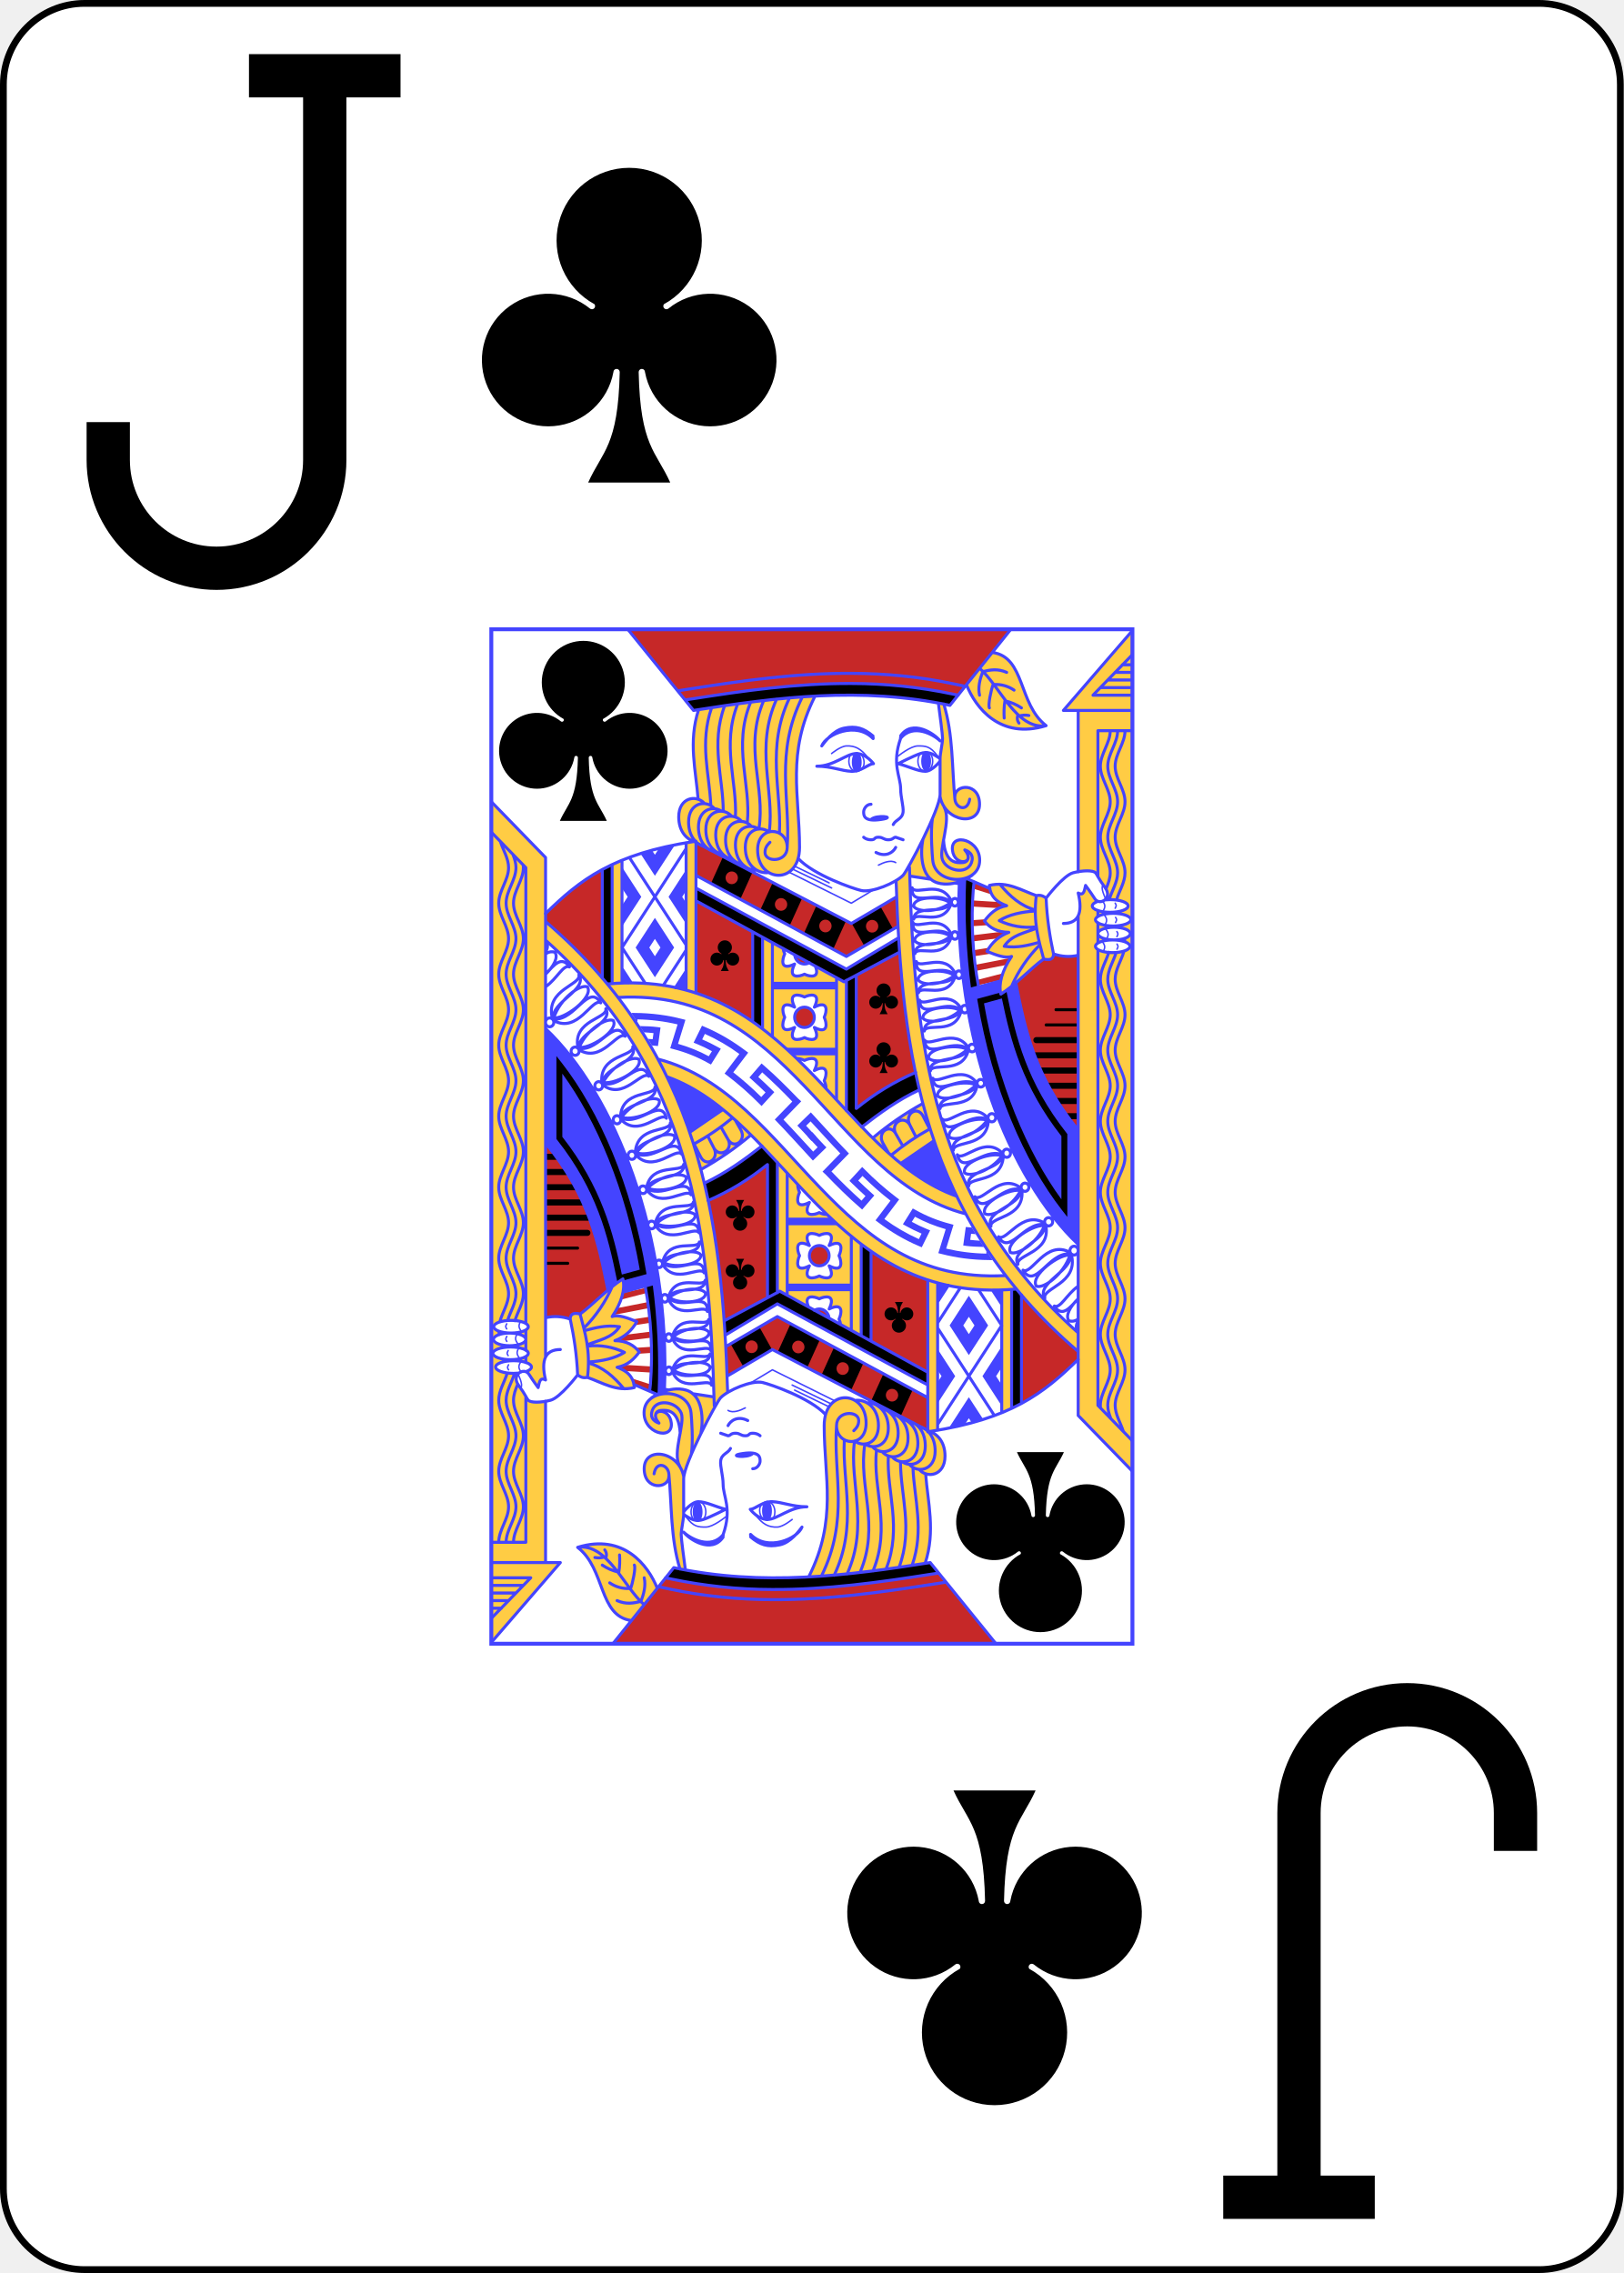
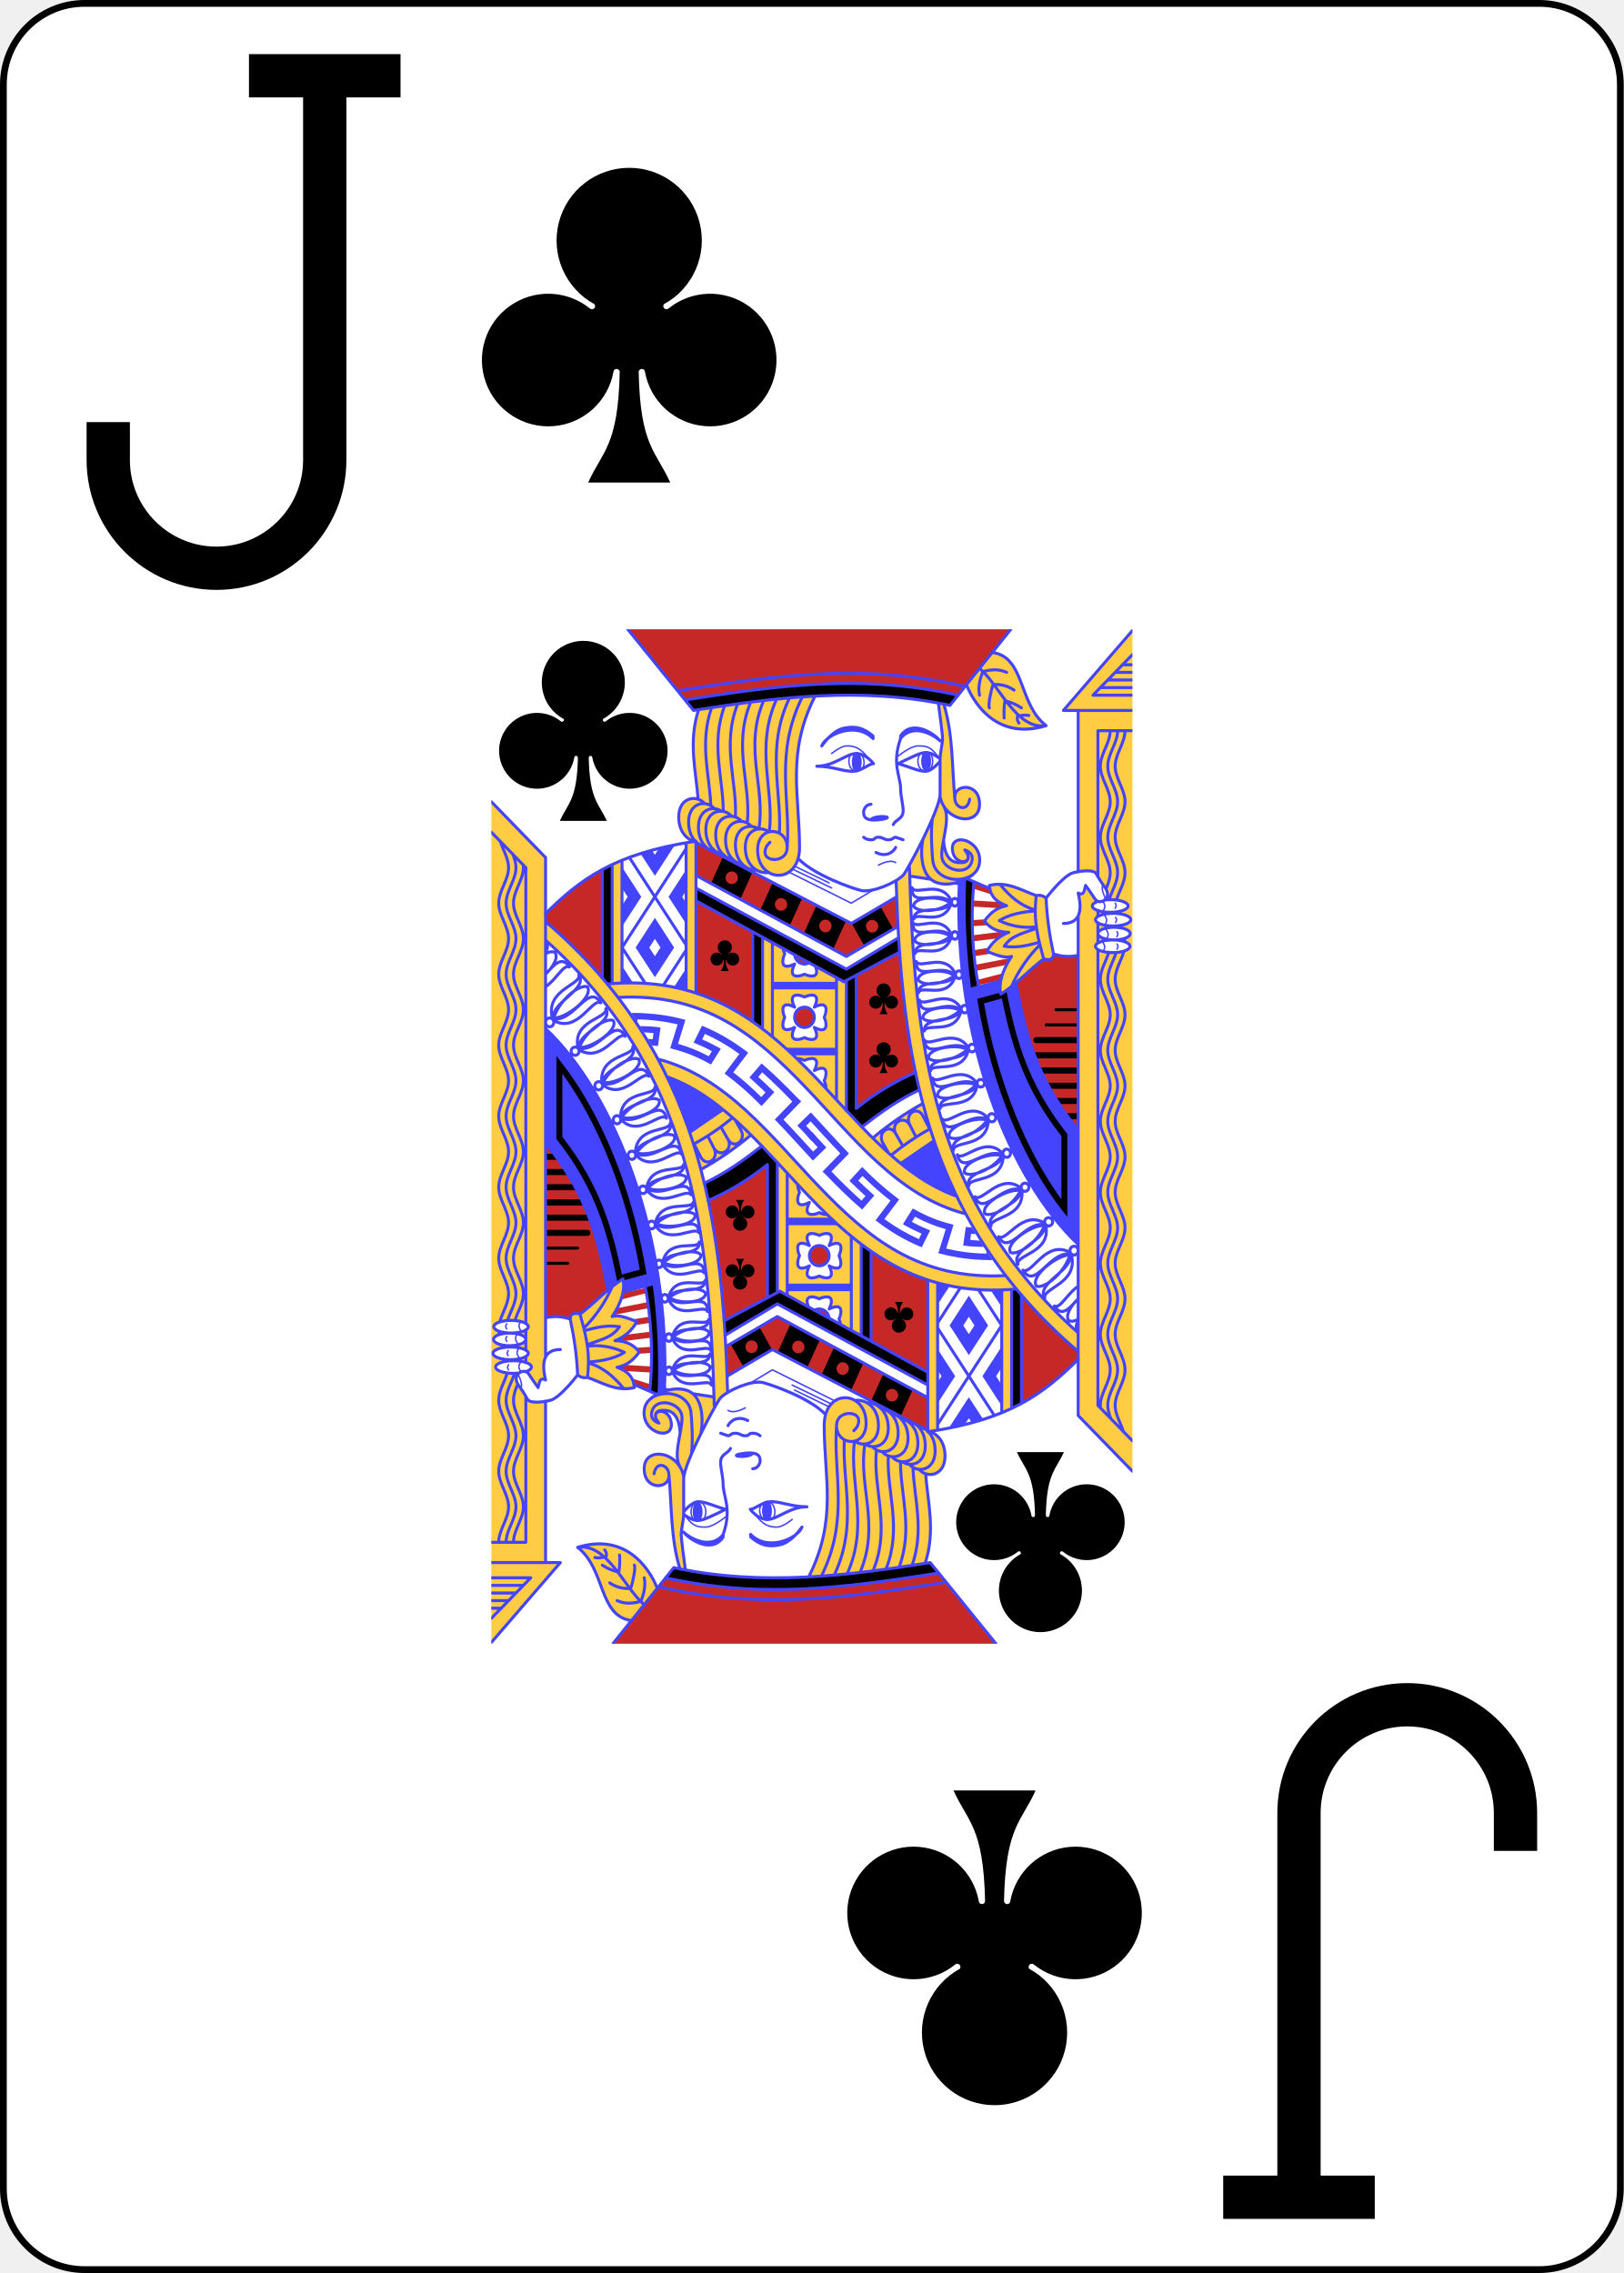
<svg xmlns="http://www.w3.org/2000/svg" xmlns:xlink="http://www.w3.org/1999/xlink" width="240" height="336" class="card" preserveAspectRatio="none" viewBox="-120 -168 240 336">
-   <defs>
-     <path id="i" d="M-82.4-130.4H82.4v260.8H-82.4z" />
-   </defs>
  <symbol id="h" preserveAspectRatio="xMinYMid" viewBox="-500 -500 1000 1000">
    <path fill="none" stroke="#000" stroke-linecap="square" stroke-miterlimit="1.5" stroke-width="80" d="M50-460h200m-100 0v710a100 100 0 0 1-400 0v-30" />
  </symbol>
  <symbol id="a" preserveAspectRatio="xMinYMid" viewBox="-600 -600 1200 1200">
    <path d="M30 150c5 235 55 250 100 350h-260c45-100 95-115 100-350a10 10 0 0 0-20 0 210 210 0 1 1-74-201 10 10 0 0 0 14-14 230 230 0 1 1 220 0 10 10 0 0 0 14 14 210 210 0 1 1-74 201 10 10 0 0 0-20 0" />
  </symbol>
  <symbol id="b" preserveAspectRatio="none" viewBox="0 0 1300 2000">
    <path fill="#FC4" d="M1300 2.5V1660l-110-110v-126.2c-105.3-87.6-180.2-182.2-233.8-282.3l5.8 10.7c-139.4-34.6-228.8-152-327-251.3-98.6-99.9-202.3-184.2-377.5-175q-11.4-13.4-22-26.5l12.8-1-3.5.2.4-234.7q9.7-4.5 19.8-8.5l-.1 242.1-2.1.1c159-6 265.3 63.3 356 148.4a756 756 0 0 0-69-58.2V607l41.8 22.2c.6 4 2 8 3.4 10.7-5 10-10.6 34.4 20 20-15 30 10 25 20 20 9.5 4.7 32.5 9.5 22-15.6l-29.8-16.1L715 695l5-2.8-.2 256.5a1309 1309 0 0 0 54 54.4A614 614 0 0 1 875 935a1292 1292 0 0 0 22.6 73.1l-67.3 44.9-.2.2a390 390 0 0 0 113.8 64.6c-95.6-192-116.2-403.3-123.2-622.4 17.4-7.8 13.2-13.9 27-26l-.1-2C869 428.1 910 348.4 910 325v-70c0-10 5-30 5-40s-10-80-10-80l10 5c21.3 60.7 18.8 125.7 24.7 189.6C940 305 990 301.7 990 345c0 38-49.7 36.8-71.5 6 8.8 15.2 2.8 42-1.6 64.8 3 47.5 28.3 44.5 38.1 44.2 6.8-.2 10.5-3.3 11.6-7.6-4 10.7-29 7.4-31.6-17.4-3.8-36.2 60-20 55 25a35 35 0 0 1-15.4 25S940 510 905 500a42 42 0 0 1-14.6-7.6c-16-2.1-31.2-4.4-41.9-5.9 10.3 337.8 49.1 647 341.5 900.7v15.7l.1-838.2q7.3-14.9 0-44v-.6c12.3 6.3 12.4-6.3 14.9-15.1 0 0 8.7 11.2 18.7 26.2q2.8 4.1 6.8 5.3l-1.9.4c-6.1 2.2-9.9 5.3-9.9 8.6 0 6.9 16.2 12.5 36.3 12.5s36.3-5.6 36.3-12.5-16.2-12.5-36.3-12.5q-5.3 0-10.2.5l-1 .2c5.9-4.7 8.7-13.7 1.2-23.7-15-20-16.5-26.5-20-30-4.1-4.1-18.6-4.8-34.8-2.1V160H1160Zm-284 43.2c67.2 8.9 52 101.5 109 144.3-93.3 28-143-35.4-161.5-80.6ZM660 125c-63.1 116.2-35 199.9-35 305 0 39.7-23.8 57-46.2 54.8-44-3.5-110.5-43.3-166.4-66.1C395 414 380 397.3 380 370c0-10 5-40 39.3-35-5-66.1-26.3-132.4 15.7-210ZM410.9 418.3l4 2v297l-20-6 .4-290.5zm619 84.5c27.6.2 50.7 14 75.1 22.2 5.6-.6 11-1.7 20 5 1.7 40.2 7.5 76 15 110q0 15-20 10c-25 17.6-57 51.2-86.8 69.3-5-20.2 2.5-46.6 21.8-74.3-13 4.4-31.5-2.8-50-10a82 82 0 0 1 44.4-37.5c-23.2 0-39.4-9-49.4-22.5 10.8-14 23.4-26.3 45-30-18.7-6.7-33.5-17-35-40q10.4-2.4 19.9-2.2m231 57.2a12.5 35.9 90 0 0-35.9 12.5 12.5 35.9 90 0 0 35.9 12.5 12.5 35.9 90 0 0 35.8-12.5A12.5 35.9 90 0 0 1261 560m1.8 27.5A12.5 32.7 90 0 0 1230 600a12.5 32.7 90 0 0 32.7 12.5 12.5 32.7 90 0 0 32.8-12.5 12.5 32.7 90 0 0-32.8-12.5m-2.7 25a12.5 35 90 0 0-35 12.5 12.5 35 90 0 0 35 12.5 12.5 35 90 0 0 35-12.5 12.5 35 90 0 0-35-12.5M649.7 721.2c-5 0-11 2-14.7 3.8-10-5-35-10-20 20-30-15-25 10-20 20-5 10-10.6 34.4 20 20-15 30 10 25 20 20 10 5 35 10 20-20 30 15 25-10 20-20 5-10 10-35-20-20 9.4-18.7 3.1-23.8-5.3-23.8m0 125c-5 0-11 2-14.7 3.8-4-2-10.2-4-15.4-3.8l14.7 14.6-2.8-2.8 14.5 14.2-.5-.4 33.3 32.8c0-5-2-10.9-3.8-14.6 5-10 10-35-20-20 9.4-18.7 3.1-23.8-5.3-23.8" />
  </symbol>
  <symbol id="c" preserveAspectRatio="none" viewBox="0 0 1300 2000">
    <path fill="#c62828" d="M1053.5 0 930 150c-180.7-37.5-352-15.7-520 10L276.7 0zM415.2 420.9 730 580l91.8-52.3 2.7 58.9L720 645 415 485.2v-.8zm-190.3 53-.2 213.3A1016 1016 0 0 0 110 576.5l-.1-16.6c34.8-32.6 68.9-62 115-86m754.5 25.6 31.6 9.7 4.4 13.9-38-11.7zm-3.5 35.1 54 3.2 10.3 7.1-11 4.9-54.5-3.2zm-560.9.5 114.8 61.5.3 177.2a455 455 0 0 0-115.2-56.5zm587.8 36.5a54 54 0 0 0 3.7 11.8l-31.8 2v-12zm3.7 11.8h.6q-.3.5-.6 0m35.9 11.5c6 0-11 11.6-14.6 14.3l-52 6.2-.5-12 61.1-7.3q4.4-1.3 6-1.2m-33 33c-12.5 3.7 12 11.4 6.2 11.3l-37 5.5-1.4-11.9zm-181.5 8.6c6 81.1 15.7 160.5 32.7 237.5a514 514 0 0 0-120.4 70.5V681.7zM1140 640a89 89 0 0 0 49.7 2.5l.1 344.1C1101 880.8 1082.6 789 1063.6 697c20-16.6 39.8-35.3 56.4-47q20 5 20-10m-524.9 2 30 15.3a20 20 0 0 1-30-15.2m437.3 6-6.9 13.4-63.5 12.1-1-12zm-15 30.2-3.6 13.3-47 10-2.4-10zM635 745a20 20 0 0 1 20 20 20 20 0 0 1-20 20 20 20 0 0 1-20-20 20 20 0 0 1 20-20" />
  </symbol>
  <symbol id="d" preserveAspectRatio="none" viewBox="0 0 1300 2000">
    <path fill="#44F" d="M700.2 695H570l.2 15h129.7Zm0 130H596.4l15.2 15h87.8zM395 474.1l.1 41.3-8 12.1 8 12.2.2 41.6-35.9-53.8zm-129.5-4.6 38.6 58-39 58.5.1-41.6 11.3-16.9-11.2-16.7Zm107.1-44.8L331.7 486l-29.2-43.7 23.7-6 5.5 8.3 7.6-11.5zM331.7 569l39 58.5-39 58.5-19.5-29.2-19.6-29.3 19.6-29.3Zm0 41.4-.4.6-11 16.5 11 16.5.4.6 11.3-17.1Zm63.3 101q-10.3-2.6-21.5-4.8l21.2-31.6zm-111.3-14.1L265 668.9l-.1 28.6zm660.4 420.5a978 978 0 0 1-46.4-109.5l-67.4 44.9c35 27.8 72.3 50.5 113.8 64.6M301 782.3c12.1.2 24.6.6 35.8 2l6.3.9-5.2 36.4-6-.5-6.3-.6-7.8-13 9.4.7 1.7-12a349 349 0 0 0-19.4-1.6l-25.8-38.2h6.2c35.4.2 67.5 4.5 97.2 12l6.5 1.6-15 47.3q33.2 9.2 62.3 24.5l6.5-10a291 291 0 0 0-30.8-14.3l-6.4-2.5 17-33.4 5.3 2.2c30 12.3 57.4 28.3 83.2 47.1l5.2 3.8-30.3 38.8q28.8 21.7 56.8 48.7l8.6-9.1a841 841 0 0 0-27.8-25.2l-4.8-4.2L548 856l4.7 4c23.8 20 46.6 42.1 69.7 65.4l6 5.3-36 36c19.6 19.8 39.4 41.3 60.2 63.1l9.1-8.6-15.9-16.7-4.2-4.5 9.1-8.6 4.3 4.6q9.6 10.5 20 21l4.5 4.5-27.4 26-4.3-4.5c-24-25.2-46.5-49.9-68.6-72l-4.4-4.5 35.5-35.4a1058 1058 0 0 0-61-57.6l-8 9.1q14 12.3 28 25.7l4.5 4.3-25.8 27.3-4.6-4.4a607 607 0 0 0-65.2-55.8l-5.2-3.8 30-38.6a385 385 0 0 0-70-39.6l-5.4 10.9a322 322 0 0 1 31.9 15.2l5.9 3.2-20 31.1-5.2-2.7c-22-12-45.3-21.3-71-27.7l-6.4-1.7 14.9-47a391 391 0 0 0-81.5-9.9v5M1310 1670l-120-120M960 490q-5 109 10 220l63-16.8a62 62 0 0 0 .2 26.1 271 271 0 0 0 30.7-22.5c18.7 92.2 37.1 184 126 289.5v225.5c-138.7-126.7-254.5-406-240.8-714M871.7 260a10 20 0 0 0 10 20 10 20 0 0 0 10-20 10 20 0 0 0-10-20 10 20 0 0 0-10 20M731 262a10 20 0 0 0 10 20 10 20 0 0 0 10-20 10 20 0 0 0-10-20 10 20 0 0 0-10 20" />
  </symbol>
  <symbol id="e" preserveAspectRatio="none" viewBox="0 0 1300 2000">
    <path d="m715 695 112.9-59.2c-.8-9.5-1.4-18.4-1.8-27.6L720 670 415 509.7v25zm145.5 178.4q3.4 17.4 7.8 34.8c-43.9 19.8-81.1 46-117 73.4L720 949V692.2l20.3-10.2v262.5c36-27.6 75.2-52.1 120.3-71m-310.8-85.6.6-180.4-20-10.6-.5 176.8q9.9 6.7 20 14.2m-325.1-314q9.5-5.1 20.1-9.9l.2 234.5-9.4 1q-5.3-5.7-10.6-11.9zM970 710q-15-111-10-220l19 7.8q-1 6.7-1.6 13.6a728 728 0 0 0 10.6 194zm219.6 256h-16.2l-9-12h25zm.2-30h-38.6l-6.2-12h45.6zm-.1-60h-72.6l-5-12h78.2zm-.1 30h-56.7l-6.1-12h63zm.1-60H1104l-4.5-12h90.2zm-.6-30H1105a6 6 0 1 1 0-12h84.7zm.9-33h-65c-4 0-4-6 0-6h65zm0-30h-45c-4 0-4-6 0-6h45.6zm-145.6-40 1.3 6.1c17.7 84.7 40.2 174.7 121 274.4l1.3 1.6v163.5l-10.7-13.3c-76.4-95.3-142-241.9-171.1-411.2l-1-5.4zm-9.1 14.8-36.3 9.7c28 157.1 87.6 294 157 386.4V999.3c-79.3-98.4-103.1-188.7-120.7-271.5m-489.6-175 25-53.6 59.9 30.3-25.8 55.2M587.5 530a12.5 12.5 0 1 0 0 25 12.5 12.5 0 0 0 0-25m-57.6-51.6-25.1 53.9-59.4-31.3 24.4-52.4zm-42.4-.9a12.5 12.5 0 1 0 0 25 12.5 12.5 0 0 0 0-25m231.8 97.3-26 55.7-59.8-30.5 26-55.8zm-41.8-2.3a12.5 12.5 0 1 0 0 25 12.5 12.5 0 0 0 0-25m111.6-26 26 45.2-58.5 33-26-45.2zm-26.8 31.3a12.5 12.5 0 1 0 20.4 14.4 12.5 12.5 0 0 0-20.4-14.4m-369-438.5 13.2-2c105.3-16.1 213-31 324-30.4a1023 1023 0 0 1 204.2 20.6l12 2.4L930 150c-180.7-37.5-352-15.7-520 10l-17-20.3L260-20" />
  </symbol>
  <symbol id="f" preserveAspectRatio="none" viewBox="0 0 1300 2000">
    <path fill="none" stroke="#44F" stroke-linecap="round" stroke-linejoin="round" stroke-width="6" d="m378.4 121.3 25.1-3.8C509 101.4 617.8 86.3 730.8 86.9c67.7.3 137 6.3 208 21l22.1 4.6M875 415c-5 25-5 75 30 85s70-15 70-15m215-6.6V160m110 1500-110-110V565.5m0 858.3c-314-261.1-358.2-584.6-369.2-928.3M944.3 1118c-243-83.7-336-451.9-708.3-418.7m726.2 453.3c-139.6-35-229-152.5-327.1-251.8-98.7-99.9-202.4-184.2-377.2-175m590-256.7c9.7 344.6 44.7 660 342.1 918M225 473.9v213.6m20-223.4v234.3m20-243v242m130-276.6v290.5m20-293.6v299.6m-3.4-299C246.3 443 179.6 494 110 560.5m779 424.7a506 506 0 0 0-77.6 51.2M874.9 935a625 625 0 0 0-101 67.7m94.4-94.8c-43.9 20-81.1 46.3-117.2 73.6m109.7-108a520 520 0 0 0-120.3 70.9M824.2 586 720 645 415 485.2M826.2 608 720 670 415 510.2m413 126.3L715 695 415 535.3m325 146.9v262.4M720 692v257.4m-20-262.5v240.5M570 617.8v185.7m-20-196.3V788m-20-191.1v176.7m291.7-246L730 580 410.8 418.3M615 765a20 20 0 0 1 20-20 20 20 0 0 1 20 20 20 20 0 0 1-20 20 20 20 0 0 1-20-20m40-20c15-30-10-25-20-20-10-5-35-10-20 20-30-15-25 10-20 20-5 10-10.6 34.4 20 20-15 30 10 25 20 20 10 5 35 10 20-20 30 15 25-10 20-20 5-10 10-35-20-20m23.8 159.6c0-5-2-10.9-3.8-14.6 5-10 10-35-20-20 15-30-10-25-20-20-4-2-10.2-4-15.4-3.8m25.5-189a20 20 0 0 1-30-15.2m-23.6-13c.6 4 2 8.1 3.5 11-5 10-10.6 34.4 20 20-15 30 10 25 20 20 9.5 4.7 32.5 9.5 22-15.6m240.5 344-67.1 44.7M394.6 433 265 627.6m-.3-.7 47.7 71.4m81.9-64.7-45.7 68.6M280 450l114 171m.5 53.8-21.4 32m-89.3-9.6L265 669m596 331.7-12.5-23.8c-12.1-20.2-39.6-3.4-28.6 17.2l14.5 24.5M819.9 994c-12-20.2-37.3-2.4-26.3 18.2l12 20.5m83.3-47.5-14-26.5c-12.2-20.3-37.5-2.4-26.4 18.1M1230 487.1V200h70m-70 366v-11.8m0 64.2v-40m70 1021.6-70-70V631.4m70-471.4h-140L1300 2.5m0 127.5h-80l80-80M985 895a7.5 7.5 0 0 0 7.5 7.5 7.5 7.5 0 0 0 7.5-7.5 7.5 7.5 0 0 0-7.5-7.5 7.5 7.5 0 0 0-7.5 7.5m0 0c-30-40-80 5-90-10m90 15c-10 49-72.4 27.2-75 45m72-48.8c-32.9-17.9-82 28.8-87-11.2m15 60c-5-30 66.3-20.4 72.4-46.2C957.7 923.3 915 930 905 920m0 0c-4-21 63.4-33.2 80-20m-17.4-74.9a7.5 7.5 0 0 0 7 8 7.5 7.5 0 0 0 7.8-7.1 7.5 7.5 0 0 0-7-8 7.5 7.5 0 0 0-7.8 7.1m0 0c-27.6-41.6-79.8.4-88.9-15.1m88.6 20.1c-12.7 48.4-73.5 23-77 40.7m74.2-44.6c-31.6-19.8-83 24-85.8-16.2m11.5 60.8c-3.2-30.3 67-16.6 74.6-42-26 23-68.8 27.3-78.1 16.7m0 0c-2.8-21.2 64.8-29.5 80.6-15.4m-14.4-81.8a7.1 7.5 0 0 0 6.5 8 7.1 7.5 0 0 0 7.7-6.8 7.1 7.5 0 0 0-6.5-8 7.1 7.5 0 0 0-7.7 6.8m0 0c-25.4-42.3-76.1-1.4-84.5-17.2m84.1 22.2c-13.1 48-70.6 21.3-74.4 38.8m71.9-42.8c-29.8-20.5-79.9 22-81.6-18.2m9.7 61c-2.5-30.3 64.3-15 72-40.3-25.2 22.5-66.1 25.8-74.9 15m0 0c-2.2-21.2 62.6-28 77.3-13.5m-11.1-73.5a6.9 7.5 0 0 0 5.6 8.6 6.9 7.5 0 0 0 8-6.2 6.9 7.5 0 0 0-5.7-8.6 6.9 7.5 0 0 0-8 6.2m0 0c-20.9-44.5-72.8-8.4-79.5-24.8m78.8 29.7c-16.3 46.7-69.3 14.8-74.4 32m72.3-36.2c-26.9-23.1-78.2 14.8-76.7-25.5m4.4 61.7c0-30.5 62.9-9.1 72.3-33.7-26 20.1-65.5 19.7-73 8.2m0 0c-.4-21.4 62.2-22.3 75.1-6.5m-7.3-82.3a6.8 7.5 0 0 0 5.6 8.6 6.8 7.5 0 0 0 7.8-6.1 6.8 7.5 0 0 0-5.6-8.6 6.8 7.5 0 0 0-7.8 6.1m0 0c-20.7-44.4-71.8-8.3-78.5-24.7m77.8 29.6c-16.1 46.7-68.4 14.8-73.4 32m71.3-36.2c-26.6-23-77.2 14.8-75.7-25.4m4.4 61.6c0-30.4 62-9.1 71.3-33.6-25.6 20.1-64.6 19.6-72 8.1m0 0c-.5-21.3 61.3-22.2 74-6.5m.7-70.6a7 7.5 0 0 0 5.5 8.8 7 7.5 0 0 0 8.1-6 7 7.5 0 0 0-5.5-8.7 7 7.5 0 0 0-8.1 5.9m0 0c-20.2-45-73.4-10.3-79.8-27m79 31.9c-17.7 46.2-70.5 12.9-76 30m73.9-34.3c-26.7-23.8-79.4 12.7-77-27.5m3.2 61.7c.7-30.4 63.6-7.4 73.7-31.6-26.7 19.4-66.6 17.9-73.9 6.1m0 0c0-21.3 63.3-20.5 76-4.4m75 422.4a7.7 8 0 0 0 8.6 7 7.7 8 0 0 0 6.8-9 7.7 8 0 0 0-8.6-7 7.7 8 0 0 0-6.8 9m0 0c-35.7-38.6-81.2 15.8-93.3 1.1m94 4.2c-4 53.4-70.7 38.4-71.1 57.7m67.5-61.3c-35.8-14.8-80.3 41.3-90.4-.6m23 61.9c-8.9-31.3 65.3-30.4 68.3-58.7-22.2 29.3-65 42-76.6 32.7m0 0c-6.7-21.7 60.7-43.6 79.4-31.7m29.4 64.8a7.7 8 0 0 0 8.6 6.9 7.7 8 0 0 0 6.6-9 7.7 8 0 0 0-8.6-7 7.7 8 0 0 0-6.6 9m0 0c-35.8-38.1-80.5 16.6-92.6 2m93.3 3.4c-3.5 53.3-69.8 38.9-70 58.1m66.4-61.7c-35.7-14.4-79.3 42-89.7.3m23.2 61.4c-9-31 64.6-30.8 67.3-59.1-21.8 29.4-64.2 42.5-75.7 33.3m0 0c-6.9-21.6 59.9-44 78.5-32.3m36.4 62.8a7.9 8.2 0 0 0 9.8 5.6 7.9 8.2 0 0 0 5.4-10 7.9 8.2 0 0 0-9.8-5.6 7.9 8.2 0 0 0-5.4 10m0 0c-42-32.8-79.5 29.2-94 16.5m95.5-11.2c4.1 54.1-65.5 50-63 69.4m58.9-72.5c-38.5-8.9-74.7 54.6-91.4 14.3m32.6 58.2c-13.8-29.8 61.2-41 59.9-70-17.9 33-59.2 52.9-72.2 45.4m0 0c-10.2-20.7 54.5-53.7 75.2-44.8m46.5 63.7a8 8 0 0 0 10.5 4.5 8 8 0 0 0 4.5-10.6 8 8 0 0 0-10.5-4.5 8 8 0 0 0-4.5 10.6m0 0c-46.1-28-78 37.5-94 26.5m96-21.5c10 53.2-61.4 56.6-56.7 75.6m52.2-78.2c-40-4.6-70.3 62.2-91.5 24m39.3 54.2c-17.1-28 58-47.4 53.6-75.8-14.7 34.6-54.7 58.7-68.7 52.7m0 0c-12.5-19.4 49.9-59 71.8-52.5m49.5 52.6a8.4 8.7 0 0 0 11.2 4 8.4 8.7 0 0 0 4-11.6 8.4 8.7 0 0 0-11.3-4 8.4 8.7 0 0 0-3.9 11.6m0 0c-49.7-26.9-78.5 45.4-96 34.7m98.4-29.5c13.7 56.3-60 64.8-54 84.8m49.2-87.3c-42-2.2-69 71.4-93.5 32m44.3 55.3c-19.6-29 57.2-54.6 50.8-84.8-13 38.1-53 66.6-68 61.1m0 0c-14.3-20 48-66.6 71.2-61.1m13.3-21.5C1051 1085.1 935.3 805.7 949 497.7m222.4 865.7c-8.2-9.6 2.3-28.3 18.5-43.4m0 40c-7.7 5-13.6 4.7-18.5 3.4m18.5 21.6c-5.3-6.5-4.4-12.9-1-19.9m1-45.1c-17.7 18.6-31.8 37-48.5 14.7m47.8-39c-22.2 15.3-35.7 44.4-47.5 38.5m47.9-347.4c-88.6-106-107-197.8-126.1-289.8M1285 200c0 24.3-20 45.7-20 70s20 45.7 20 70m-2.3 295c-5.2 18.4-17.7 35.8-17.7 55 0 24.3 20 45.7 20 70m-1.2-150.7q.7 3.2 1 6.3m.2-275.6c0 24.3-20 45.7-20 70s20 45.7 20 70c0 18.7-11.8 35.7-17.3 53.6M1285 760c0 24.3-20 45.7-20 70s20 45.7 20 70-20 45.7-20 70 20 45.7 20 70-20 45.7-20 70 20 45.7 20 70-20 45.7-20 70 20 45.7 20 70-20 45.7-20 70 20 45.7 20 70-20 45.7-20 70c0 18 11 34.4 16.7 51.6M1270 200c0 24.3-20 45.7-20 70s20 45.7 20 70m-3.1 297.8c-5.7 17.4-16.9 34-16.9 52.2 0 24.3 20 45.7 20 70m0-420c0 24.3-20 45.7-20 70s20 45.7 20 70c0 18.2-11.3 34.8-16.9 52.3M1270 760c0 24.3-20 45.7-20 70s20 45.7 20 70-20 45.7-20 70 20 45.7 20 70-20 45.7-20 70 20 45.7 20 70-20 45.7-20 70 20 45.7 20 70-20 45.7-20 70 20 45.7 20 70-20 45.7-20 70c0 8.7 2.6 17.1 6 25.4M1255 200c0 24.3-20 45.7-20 70s20 45.7 20 70m-2.8 296.7c-5.5 17.8-17.2 34.7-17.2 53.3 0 24.3 20 45.7 20 70m0-420c0 24.3-20 45.7-20 70s20 45.7 20 70c0 11-4.1 21.5-8.6 31.9M1255 760c0 24.3-20 45.7-20 70s20 45.7 20 70-20 45.7-20 70 20 45.7 20 70-20 45.7-20 70 20 45.7 20 70-20 45.7-20 70 20 45.7 20 70-20 45.7-20 70 20 45.7 20 70-20 45.7-20 70q0 2.3.2 4.5M1300 115h-64m64-15h-48.9m48.9-15h-35.3m35.3-15h-20.5M1160 580q45 0 30-60c12.4 6.5 12.5-6.2 15-15 0 0 8.7 11.2 18.7 26.2S1260 530 1245 510s-16.5-26.5-20-30c-5-5-25-5-45 0s-55 50-55 50c1.7 40.2 7.5 76 15 110q24.8 8.3 49.4 2.9m39.2-106c-6.1 2.2-10 5.3-10 8.6 0 6.9 16.3 12.5 36.4 12.5s36.3-5.6 36.3-12.5-16.2-12.5-36.3-12.5q-5.3 0-10.2.5m-19.8 39a12.5 35.9 90 0 0 35.9 12.5 12.5 35.9 90 0 0 35.8-12.5A12.5 35.9 90 0 0 1261 560a12.5 35.9 90 0 0-35.9 12.5m5 27.5a12.5 32.7 90 0 0 32.7 12.5 12.5 32.7 90 0 0 32.8-12.5 12.5 32.7 90 0 0-32.8-12.5A12.5 32.7 90 0 0 1230 600m-5 25a12.5 35 90 0 0 35 12.5 12.5 35 90 0 0 35-12.5 12.5 35 90 0 0-35-12.5 12.5 35 90 0 0-35 12.5m-100-95c-9-6.7-14.4-5.6-20-5-6.6 54 5.2 88.4 15 125q20 5 20-10m-35-115c-30-10-58.1-28.7-95-20q.8 10.5 5 18c6 11 17 17.4 30 22-21.6 3.7-34.2 16-45 30 10 13.4 26.2 22.4 49.4 22.5A82 82 0 0 0 1005 635c18.5 7.2 37 14.4 50 10-19.3 27.7-26.8 54.1-21.8 74.3 29.7-18.1 61.7-51.7 86.8-69.3m-88.6-147.1c20 23.7 42.6 42.8 71.6 50.5l-.3 2c-27.1 1.8-53 6.9-72.7 19a140 140 0 0 0 75 12.3l.1 2.8c-23.3 9.3-50 13-65.1 35.5 28 3.9 49-2.2 71-7.7l1.2 4.9a270 270 0 0 0-57.7 82.6M890.3 492.7l-41.9-6.2m111 16.6c-2.7-.3-10-1.3-19.6-2.8m71.4 11-47.7-19.9-3.7 2.8q-4.6 107 10.2 215.8l63-16.8m-54-195.5q-1 7-1.6 13.7a724 724 0 0 0 10.7 194M656.2 132.2C598 244.7 625 327 625 430c0 75-85 70-85 5 0-50 60-45.3 60-5 0 30-45 30-45 10 0-10 5-15 10-20m65.7-286.7C573.6 245.6 606.9 334.2 600 430m4.8-295c-48.3 98.6-16 183.3-20.6 266.5m-5.6-264c-45.1 96.6-4.1 179.8-15 261.5m-11.3-258.3c-41.3 93.3 4 170.6-9.7 252.6M526 143.5c-37.3 87.7 1.2 161.5-7 238.6m-19.4-235c-33.1 81.8-1 151.5-4.6 223.4m-22.1-219.1c-28.6 75.4-2.7 140.8-2.6 207.2m-23.6-203.9c-25 69.5-4.4 130.4-1.7 191.7m-24.7-187.8c-21.4 63.6-5.3 120-1 176.4m143.5 144.6c-22.9 3.2-47.8-14.4-47.8-49.6 0-35.8 30.7-43.6 48.2-30.3M538.6 475c-21.6.6-43.6-17-43.6-50 0-35.2 29.7-43.3 47.3-31m-31.8 70.4C491.8 461 475 443.9 475 415c0-38.9 36.2-44.7 52.4-26.4m-36.8 65.8C471.9 451 455 434 455 405c0-39.2 37-44.8 52.8-26m-37.6 65.3c-18.6-3.5-35.2-20.6-35.2-49.3 0-39 36.5-44.7 52.6-26.2m-34 70.2c-17.9-4.2-33.6-21-33.6-49 0-34.5 28.6-43 46.3-31.6m-34 70.2C414.9 424 400 407.3 400 380c0-39 36.7-44.8 52.7-26.1m-40.3 64.8C395 414 380 397.3 380 370c0-39 36.3-44.7 52.5-26.4m474-197.9c2.8 20 8.5 61.8 8.5 69.3 0 10-5 30-5 40v70c0 30-67 152-75 160-15 15-63.2 34.9-85 30-15.8-3.5-96.2-30.2-127.7-63.1m295.1-304.7c19.3 60.5 16.5 125 22.6 187.8 1.7 17.8 25.6 26.3 30 0m-60-5c10 50 80 60 80 15 0-43.3-50-40-50-15m-21.6 21.2c15 25-12 83.3-3.4 103.8 10 23.5 55 30 60 0 2.6-15.6-15-20-15-20m-43-20c3 48.3 28.2 45.3 38 45 15-.5 15-15 5-25m-65.6-61.5c-4 25.8-.5 70.9.6 81.5 5 50 90 50 95 5s-58.8-61.2-55-25c3.5 34 49.5 27.6 25 0m-140-5c-5 10-20 20-40 10m55-25-15-5c-5 0-5 5-15 5s-10-5-20-5-5 5-15 5-15-5-15-5m155-190c-11.3-14.1-56.4-43.4-80-10 1.4-1.5-1.3 6.5 0 5 25-30.1 66.4-7.8 80 5m-240 10c5.4-6.8 22.7-30.5 45-35 25-5 40 0 59 15.4-1.3-1.5 1.5 6.4 0 5-34.3-34.5-95-8.4-104 14.6m160-15c-18.7 51.7 0 74.5 0 100 0 15 6.1 35 5 45-1.6 14.5-15 15-20 25m-45-10c10-10 55-5 20 0s-35-8-35-15c0-5 5-15 15-15m5-80s-15-20-35-20-45 25-80 25c30 0 50 9.3 70 10 20.5.7 35-15 45-15m135-10c-15-10-25-15-40-10s-45 20-45 20m0 0c20 5 40 15 55 15 14.1 0 30-20 30-20M1053.5 0 930 150c-180.7-37.5-352-15.7-520 10L276.7 0m116.5 139.3 13.3-2c105.3-16.1 213-31 324-30.4a1023 1023 0 0 1 204.2 20.6l12.2 2.5m69-84.3c67.3 8.9 52 101.5 109.1 144.3-93.3 28-143-35.4-161.5-80.6M1125 190c-60 9.2-94.4-79.5-134.8-112.9M990 130c-3.6-15.5.6-31.2 6.7-46.9M1045 85c-18.4-7.9-33.5-5-48.5-1.5M1060 120a66 66 0 0 0-41.1-11m-8.9 46c-3.3-4.5 3.4-36 7.7-46.6M1075 155a100 100 0 0 0-33.6-13.9M1040 175c-.7-8.7-.6-23.4 1.6-34.6M1090 170a43 43 0 0 0-19.6 1m-.4 14a15 15 0 0 1-1.8-16.4" />
  </symbol>
  <symbol id="g" preserveAspectRatio="none" viewBox="0 0 1300 2000">
    <g transform="matrix(-1 0 0 1 1300 0)">
      <path fill="none" stroke="#44F" stroke-linecap="round" stroke-linejoin="round" stroke-width="3" d="m525 513.7 45 26.3 126.3-61.1M61.1 535c-7 8.6-6.1 13.2-1.5 20.5m-2.2 7.2c-7 8.6-6 13.2-1.5 20.5m-1.5 7.5c-7 8.5-6.2 13.2-1.6 20.4m8.5 4.4c-7 8.5-6 13.2-1.5 20.4M35 540c-4 5.3-1.1 7.2 0 10m-.8 18c-4 5.2-1.2 7.1 0 10m-2.7 18c-4 5.4-1.1 7.3 0 10m-.2 14.7c-4 5.3-1.1 7.2 0 10M60 505c5 5-5 25-5 25m340-280c15-20 25-20 40-20s40 20 40 20m60 5c15-20 27.9-25.7 45-25 12 .5 30 15 30 15m-179.9.3c3 3.6 4.9 8.9 4.9 14.7 0 11-6.7 20-15 20s-15-9-15-20a23 23 0 0 1 5.4-15.4m162.6 5.5q2 4.4 2 9.9c0 11-6.7 20-15 20s-15.9-6-15.9-17.1c0-6.4 2.3-12 5.7-15.7M610 510l79-37.1M615 500l69.8-32.9M480 460c10-6 25 0 35 5" />
      <use xlink:href="#a" height="75" transform="matrix(1 0 0 .972 467 692)" />
      <use xlink:href="#a" height="75" transform="matrix(1 0 0 .972 467 808)" />
      <use xlink:href="#a" height="75" transform="matrix(1 0 0 .972 789 607)" />
    </g>
  </symbol>
  <rect width="239" height="335" x="-119.5" y="-167.5" fill="#fff" stroke="#000" rx="12" ry="12" />
  <use xlink:href="#h" height="80" x="-124" y="-160" />
  <use xlink:href="#a" height="56" x="-55" y="-148" />
  <g transform="scale(0.575)">
    <use xlink:href="#b" width="164.8" height="260.8" x="-82.4" y="-130.4" />
    <use xlink:href="#b" width="164.8" height="260.8" x="-82.4" y="-130.4" transform="rotate(180)" />
    <use xlink:href="#c" width="164.8" height="260.8" x="-82.4" y="-130.4" />
    <use xlink:href="#c" width="164.8" height="260.8" x="-82.4" y="-130.4" transform="rotate(180)" />
    <use xlink:href="#d" width="164.8" height="260.8" x="-82.4" y="-130.4" />
    <use xlink:href="#d" width="164.8" height="260.8" x="-82.4" y="-130.4" transform="rotate(180)" />
    <use xlink:href="#e" width="164.8" height="260.8" x="-82.4" y="-130.4" />
    <use xlink:href="#e" width="164.8" height="260.8" x="-82.4" y="-130.4" transform="rotate(180)" />
    <use xlink:href="#f" width="164.8" height="260.8" x="-82.4" y="-130.4" />
    <use xlink:href="#f" width="164.8" height="260.8" x="-82.4" y="-130.4" transform="rotate(180)" />
    <use xlink:href="#g" width="164.8" height="260.8" x="-82.4" y="-130.4" />
    <use xlink:href="#g" width="164.8" height="260.8" x="-82.4" y="-130.4" transform="rotate(180)" />
    <use xlink:href="#a" height="55.7" x="-86.6" y="-132.2" />
-     <use xlink:href="#i" fill="none" stroke="#44F" />
  </g>
  <g transform="rotate(180)">
    <use xlink:href="#h" height="80" x="-124" y="-160" />
    <use xlink:href="#a" height="56" x="-55" y="-148" />
    <g transform="scale(0.575)">
      <use xlink:href="#a" height="55.7" x="-86.6" y="-132.2" />
    </g>
  </g>
</svg>
